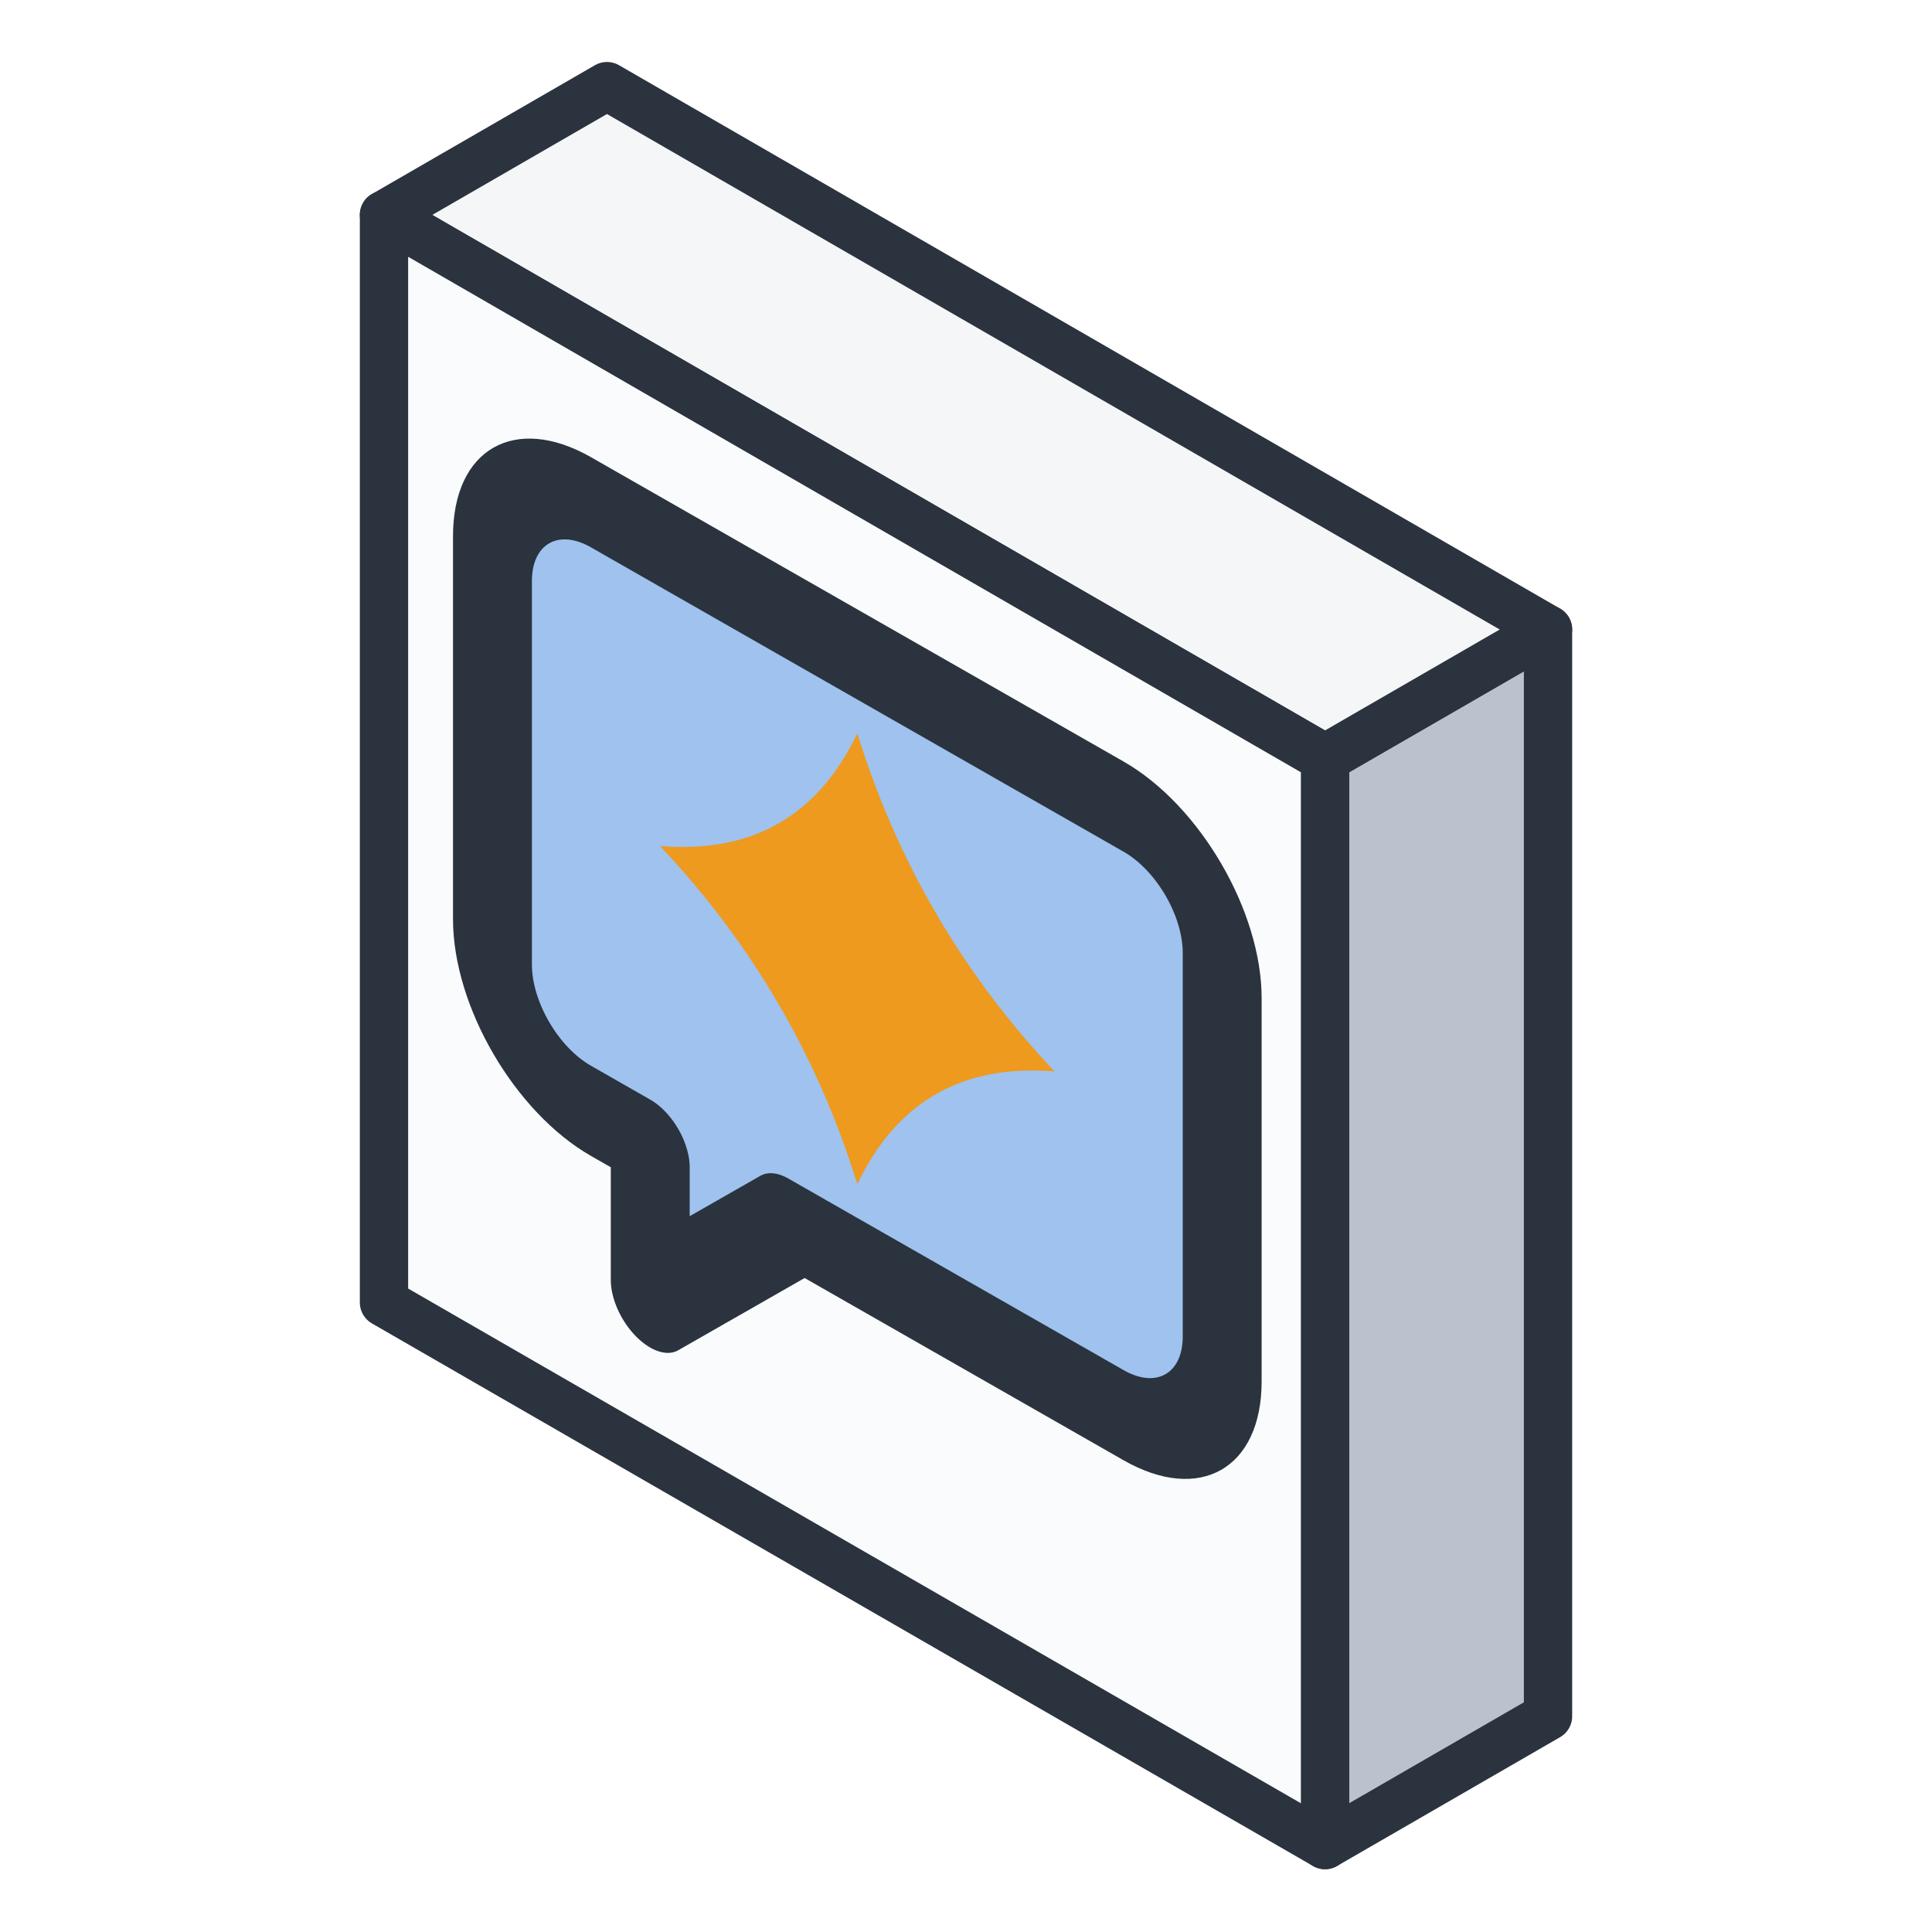
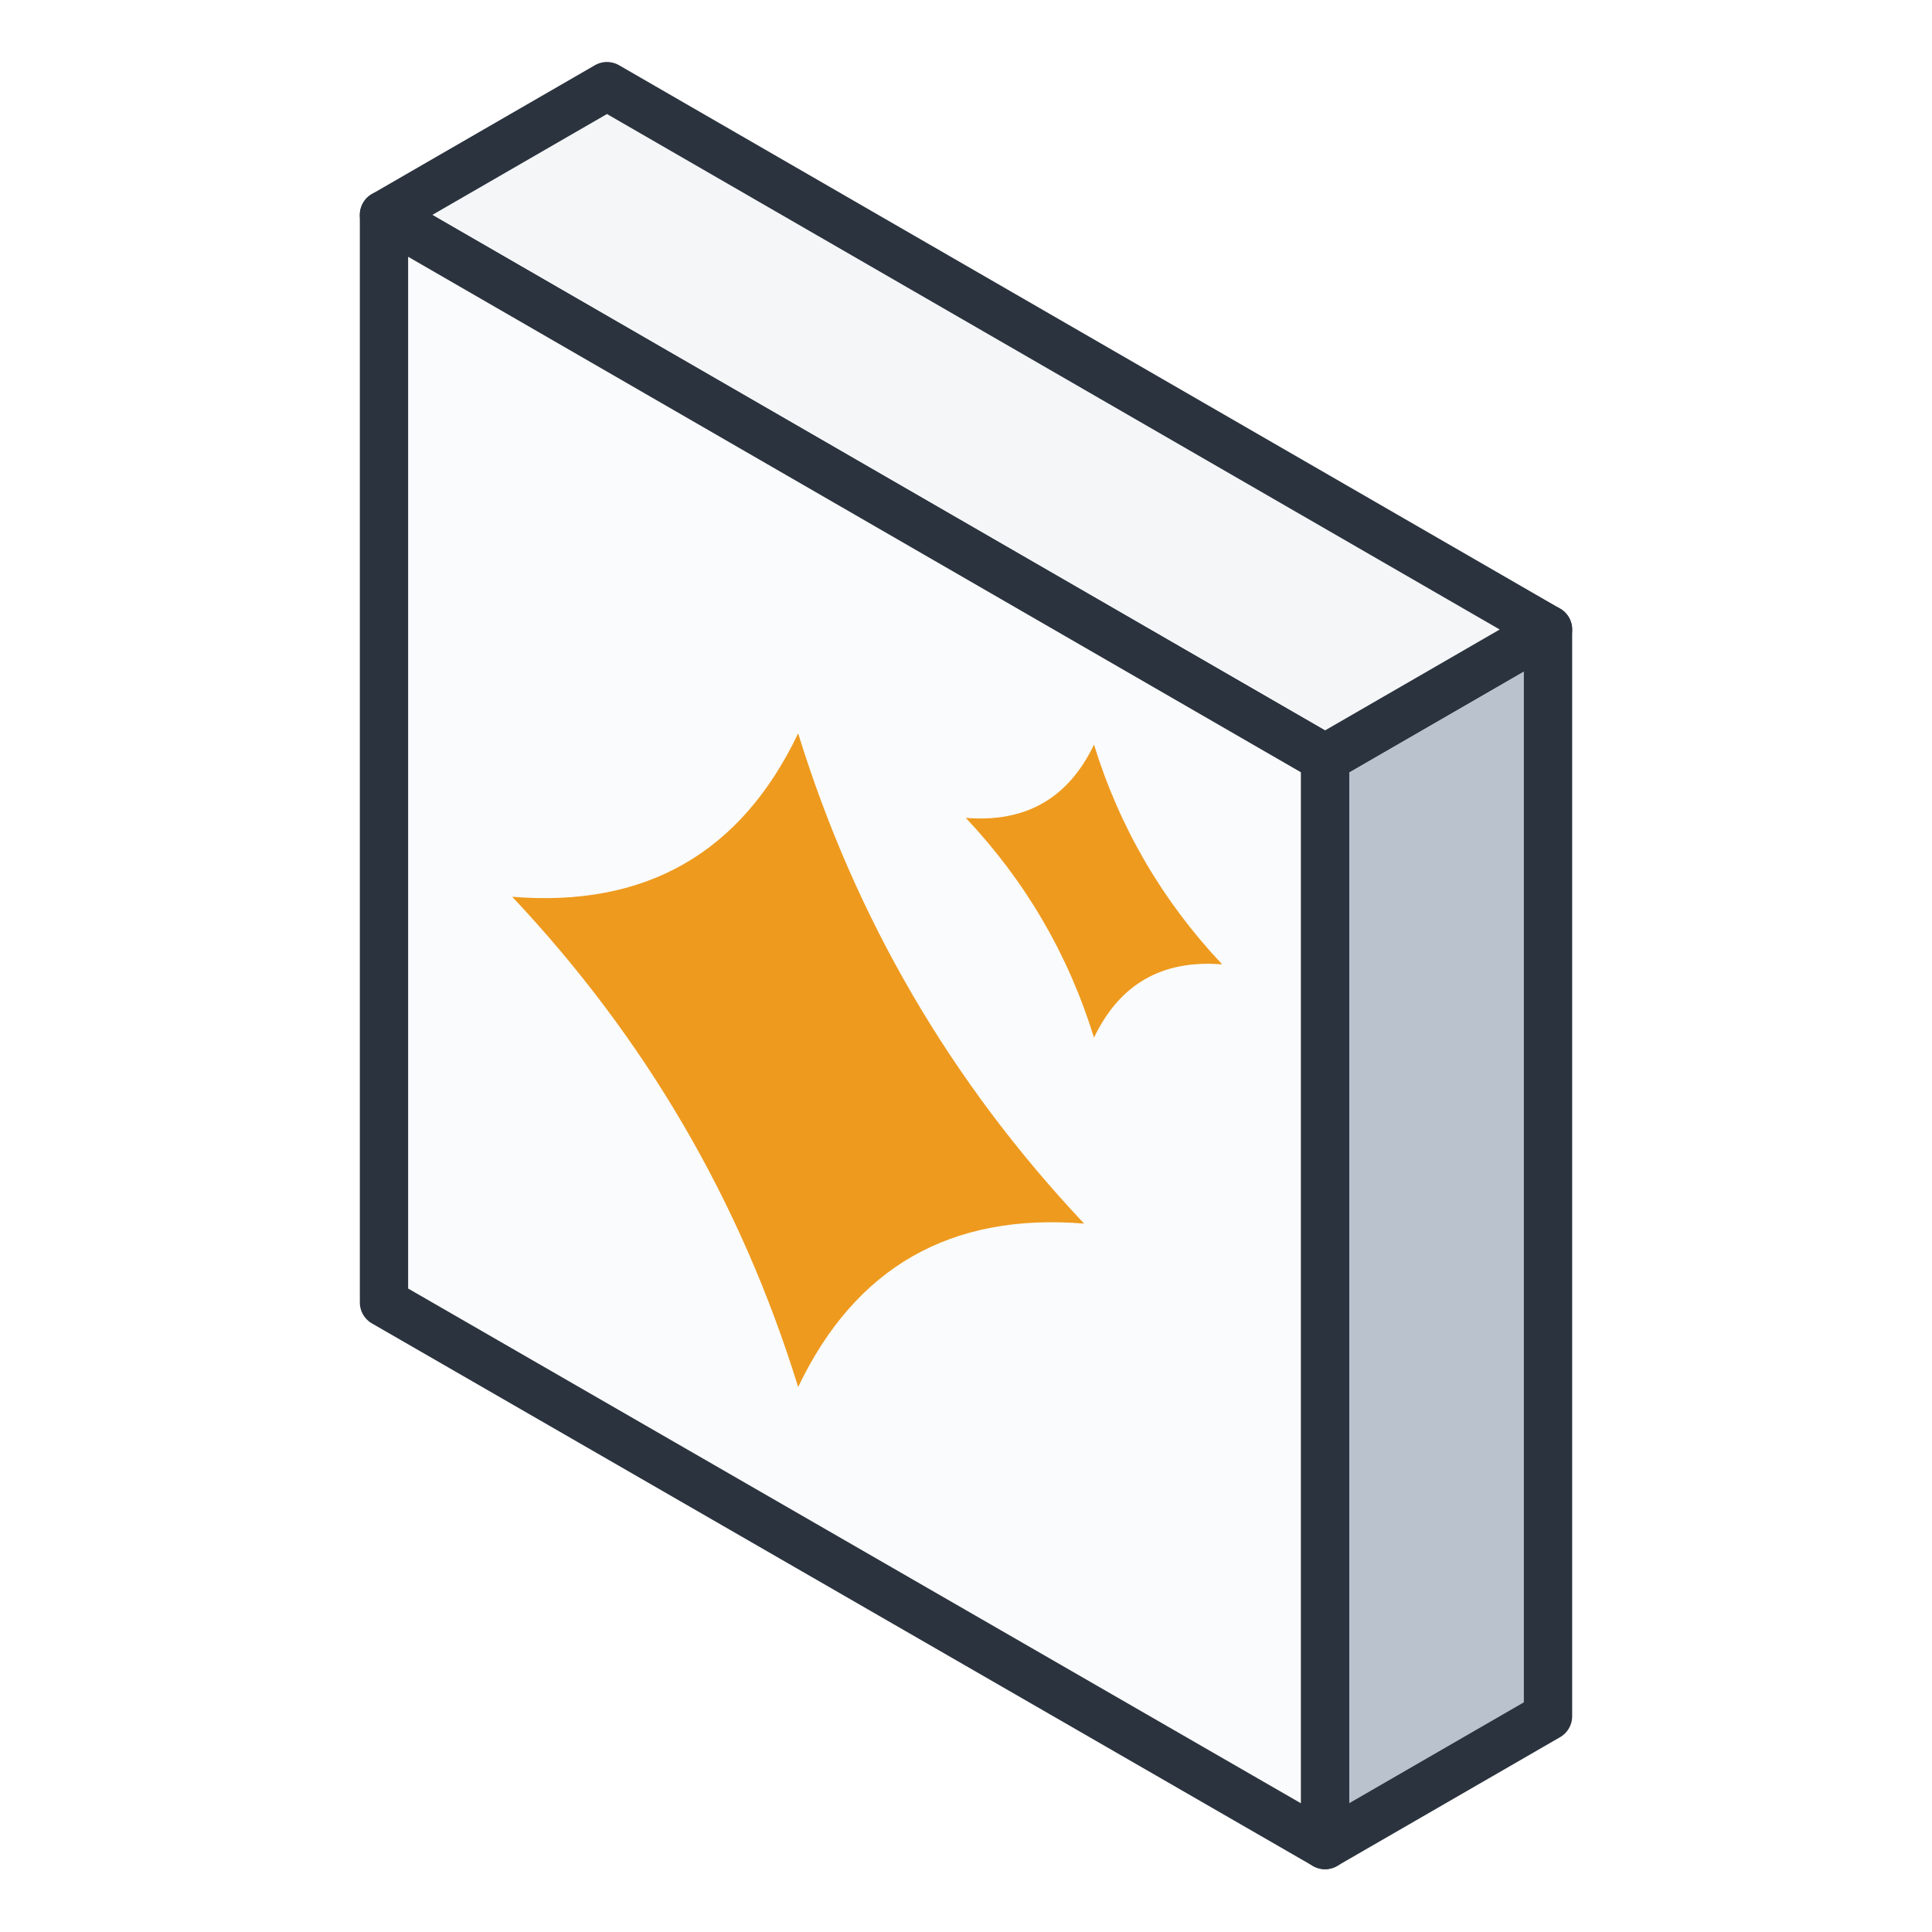
<svg xmlns="http://www.w3.org/2000/svg" width="24" height="24" viewBox="0 0 24 24" fill="none">
  <polygon points="16.46,9.42 16.46,22.92 19.23,21.32 19.23,7.82" fill="#B9C2CD" stroke="#2B333E" stroke-width=".6" stroke-linejoin="round" />
  <polygon points="4.77,2.67 16.46,9.42 19.23,7.82 7.54,1.07" fill="#F4F6F8" stroke="#2B333E" stroke-width=".6" stroke-linejoin="round" />
  <polygon points="4.77,2.67 16.46,9.42 16.46,22.92 4.77,16.18" fill="#FAFBFC" stroke="#2B333E" stroke-width=".6" stroke-linejoin="round" />
  <g transform="matrix(0.49 0.28 0 0.56 4.77 2.67)" fill="none" stroke="#2B333E" stroke-width="2" stroke-linecap="round" stroke-linejoin="round">
-     <path d="M5.25 3.75H18.75A2.5 2.5 0 0 1 21.25 6.25V14.75A2.5 2.5 0 0 1 18.75 17.25H10.25L6.75 20.75V17.25H5.25A2.5 2.5 0 0 1 2.75 14.75V6.25A2.5 2.5 0 0 1 5.25 3.75Z" fill="#9FC2EF" stroke="none" />
-     <path d="M5.25 3.75H18.75A2.5 2.5 0 0 1 21.25 6.25V14.75A2.5 2.5 0 0 1 18.75 17.25H10.25L6.75 20.75V17.25H5.25A2.5 2.5 0 0 1 2.75 14.75V6.25A2.5 2.5 0 0 1 5.25 3.75Z" />
-     <path d="M12 5.5Q13.5 9 17 10.5Q13.5 12 12 15.5Q10.5 12 7 10.5Q10.5 9 12 5.5Z" fill="#EE9A1E" stroke="none" />
+     <path d="M10.5 6.25Q12.675 11.325 17.75 13.5Q12.675 15.675 10.5 20.75Q8.325 15.675 3.25 13.5Q8.325 11.325 10.5 6.25Z" fill="#EE9A1E" stroke="none" />
+     <path d="M18 2.75Q18.975 5.025 21.25 6Q18.975 6.975 18 9.25Q17.025 6.975 14.75 6Q17.025 5.025 18 2.75Z" fill="#EE9A1E" stroke="none" />
  </g>
</svg>
